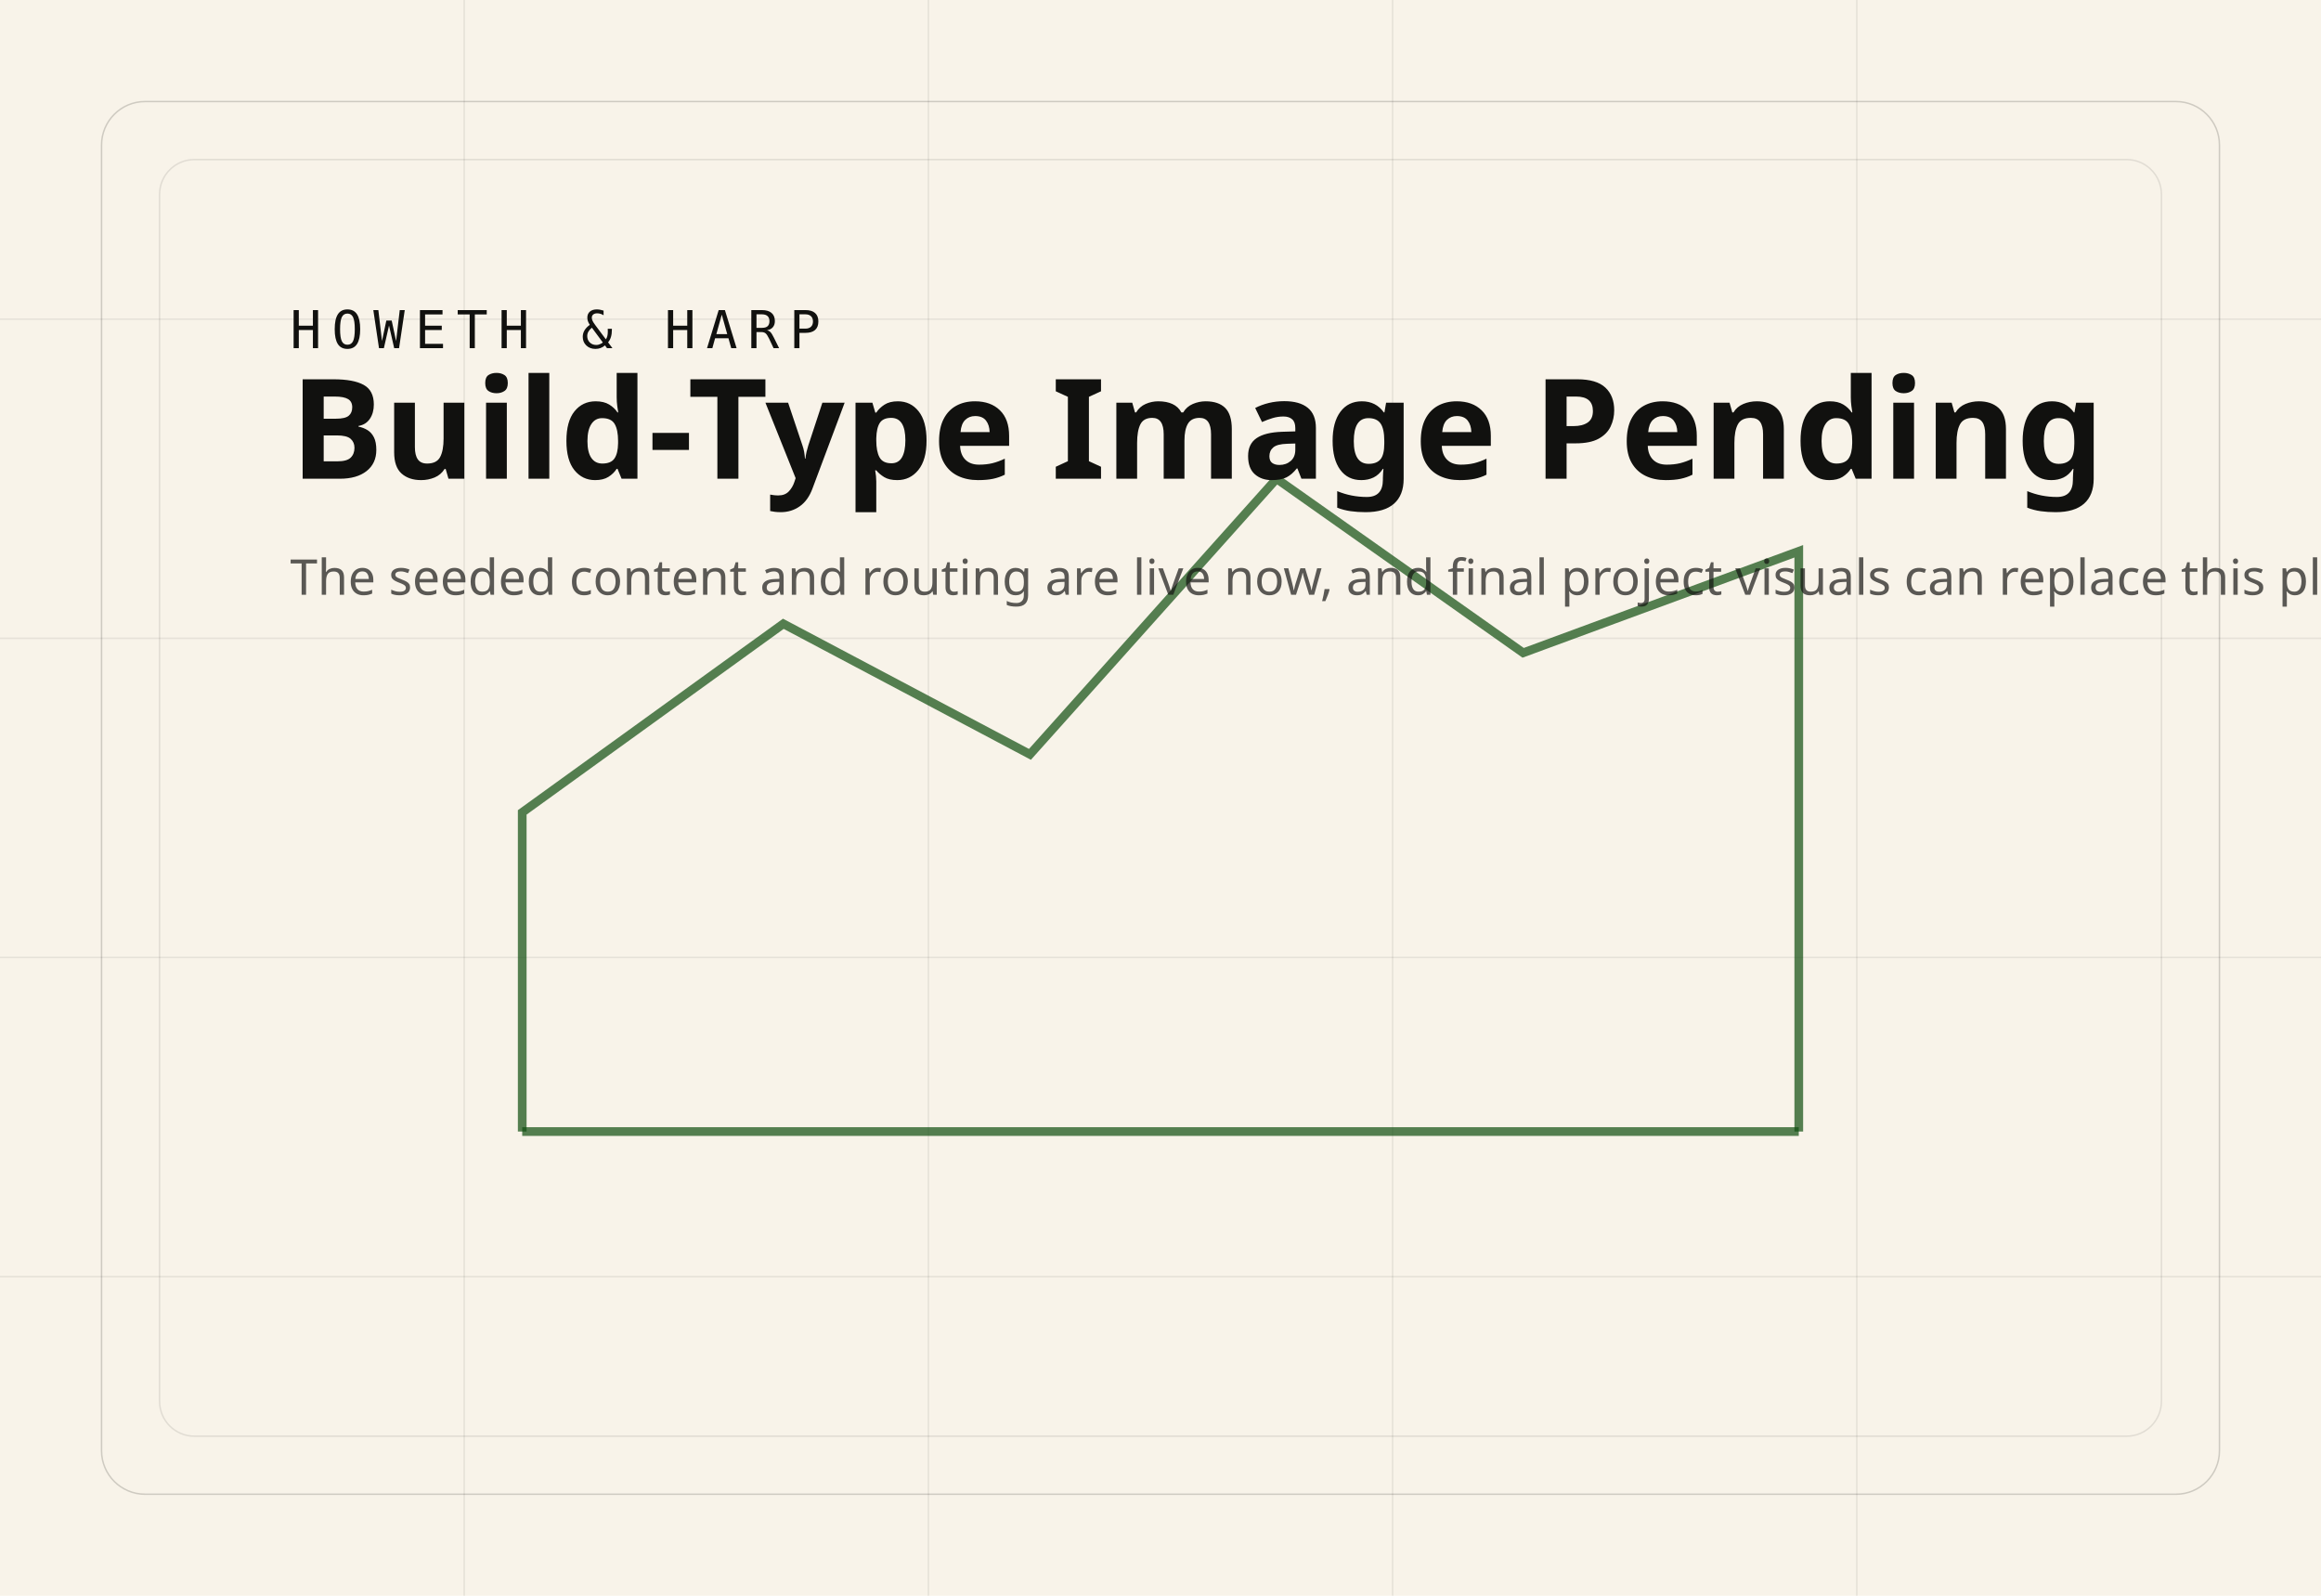
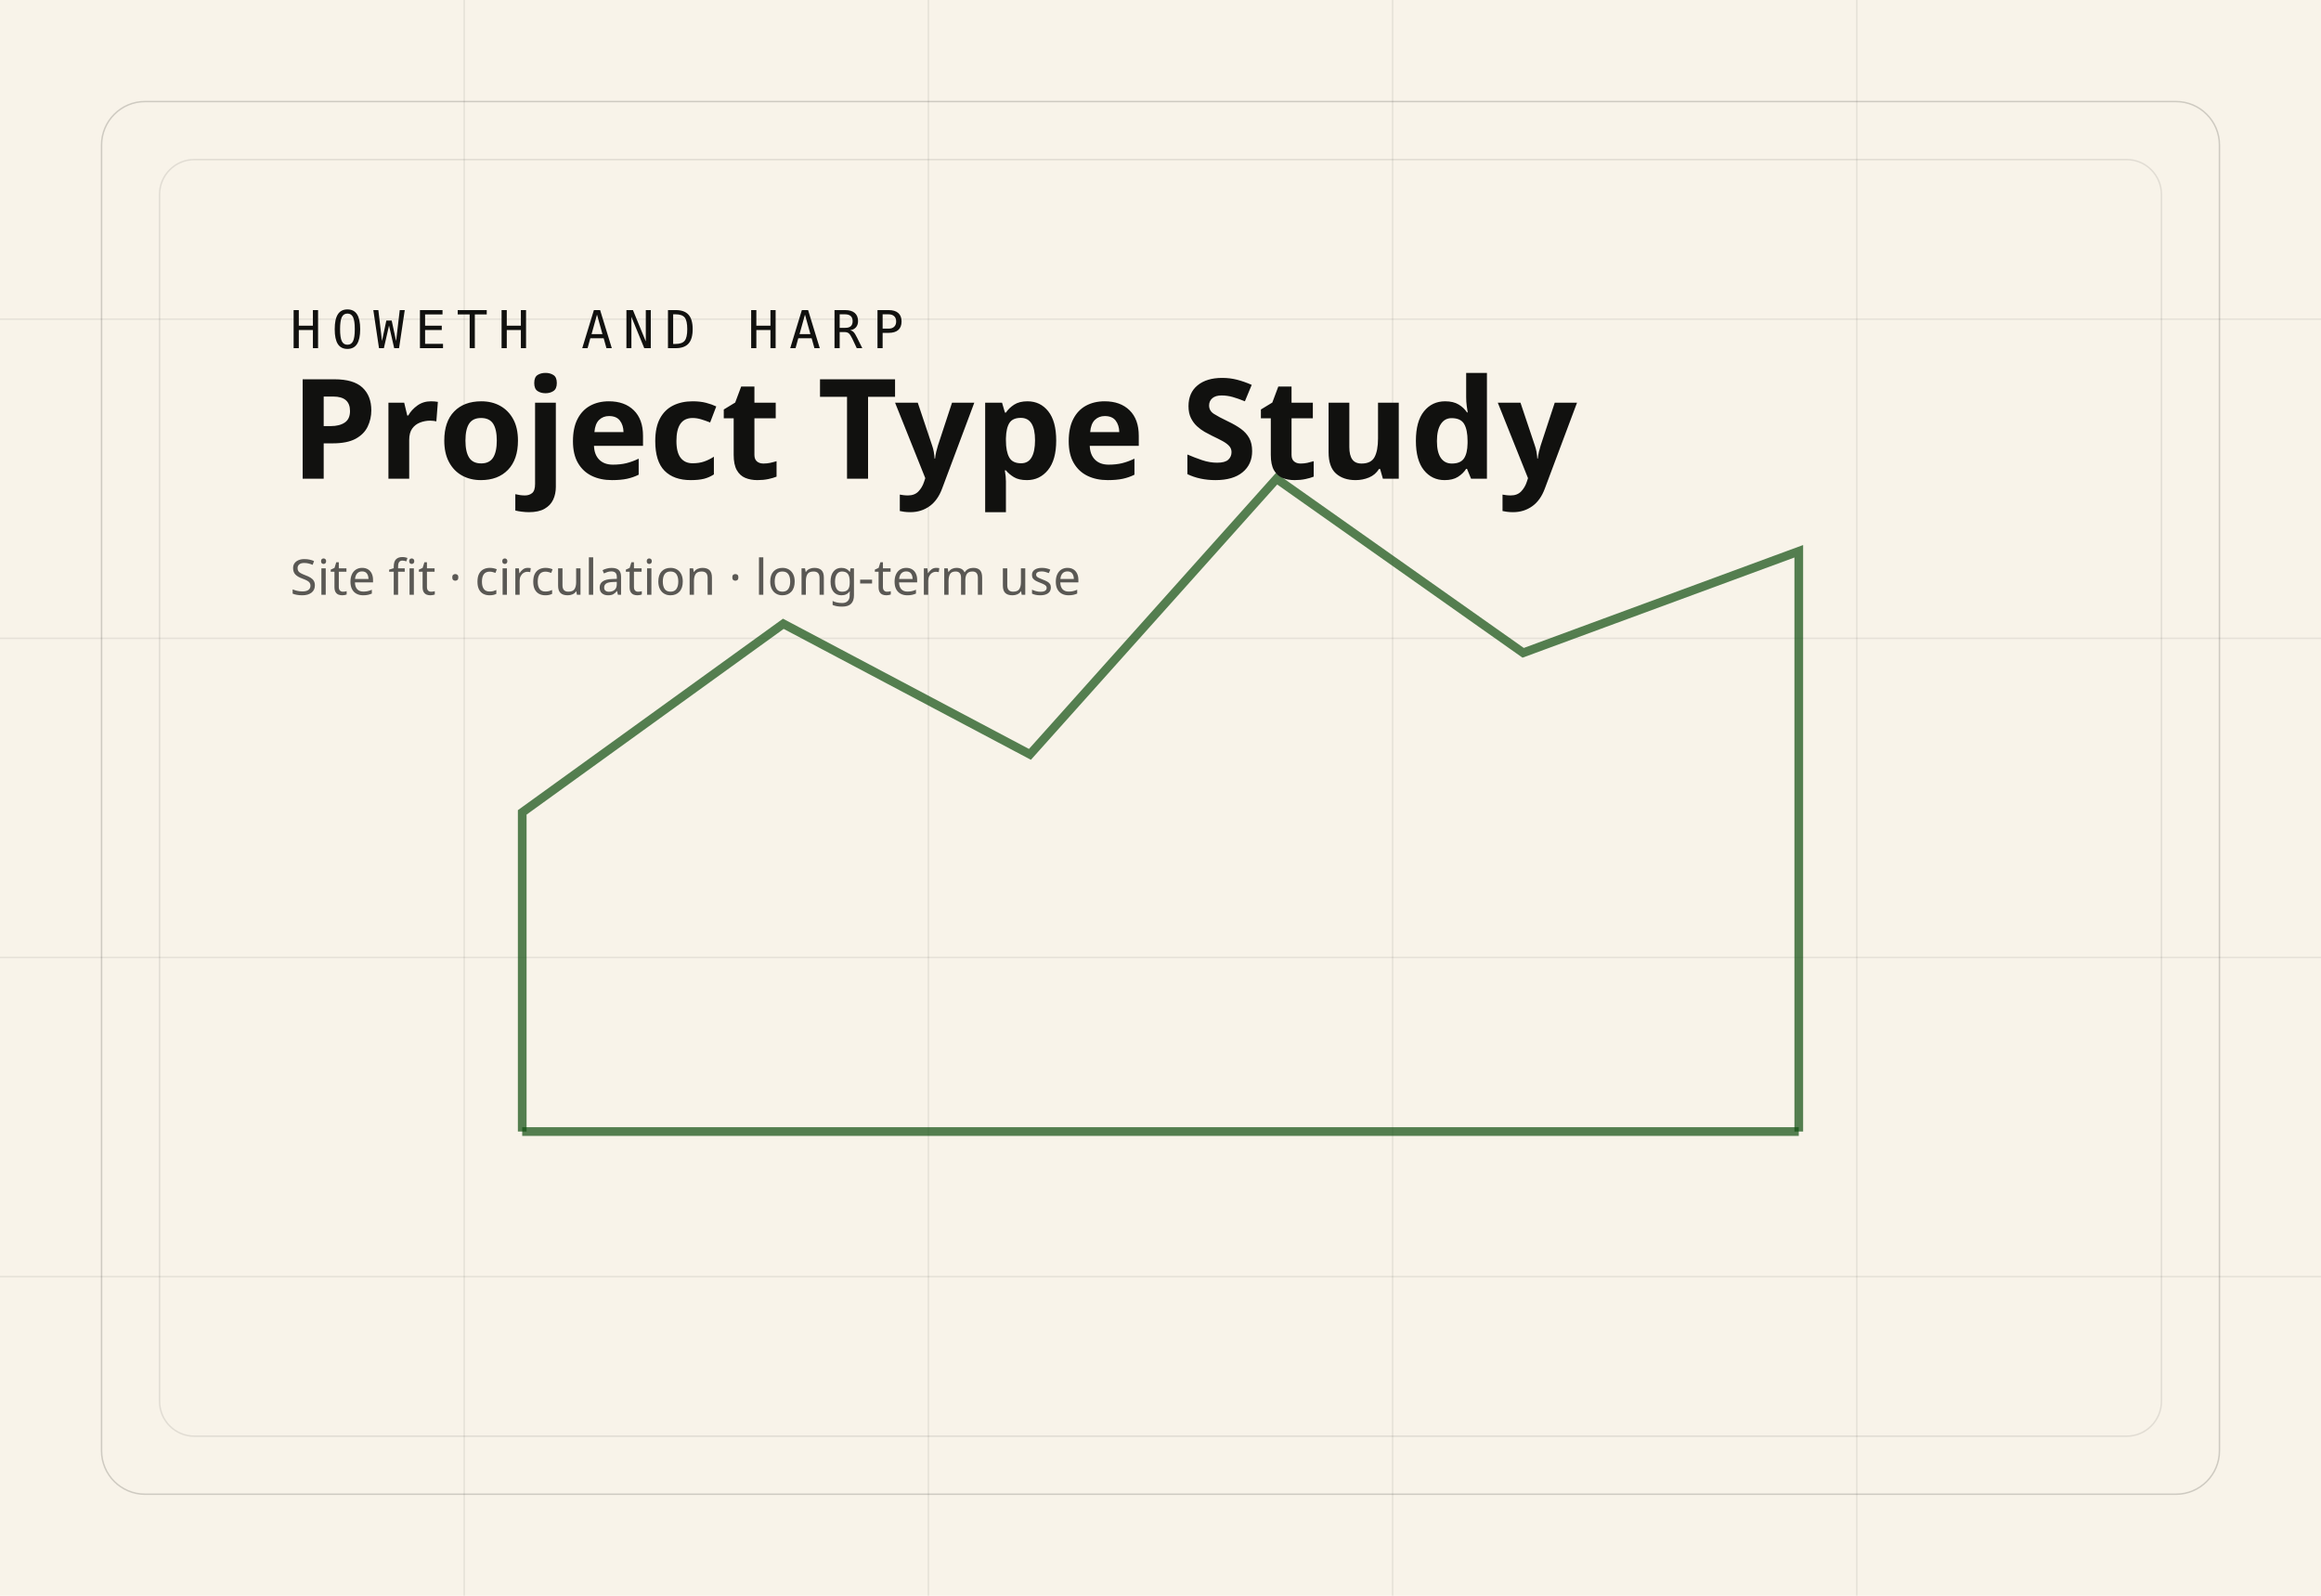
<svg xmlns="http://www.w3.org/2000/svg" viewBox="0 0 1600 1100" role="img" aria-labelledby="title desc">
  <rect width="1600" height="1100" fill="#f8f3e9" />
  <rect x="70" y="70" width="1460" height="960" rx="30" fill="none" stroke="#11110f" stroke-opacity=".18" />
  <rect x="110" y="110" width="1380" height="880" rx="24" fill="none" stroke="#11110f" stroke-opacity=".1" />
  <g stroke="#11110f" stroke-opacity=".08">
    <path d="M0 220h1600" />
    <path d="M0 440h1600" />
    <path d="M0 660h1600" />
    <path d="M0 880h1600" />
    <path d="M320 0v1100" />
    <path d="M640 0v1100" />
    <path d="M960 0v1100" />
    <path d="M1280 0v1100" />
  </g>
  <g fill="none" stroke="#0f4d0f" stroke-width="6" stroke-opacity=".7">
    <path d="M360 780v-220l180-130 170 90 170-190 170 120 190-70 0 400" />
    <path d="M360 780h880" />
  </g>
  <g fill="#11110f">
-     <text x="200" y="240" font-family="'IBM Plex Mono', monospace" font-size="36" letter-spacing="7" text-transform="uppercase">HOWETH &amp; HARP</text>
-     <text x="200" y="330" font-family="'IBM Plex Sans', sans-serif" font-size="96" font-weight="600">Build-Type Image Pending</text>
-     <text x="200" y="410" font-family="'IBM Plex Sans', sans-serif" font-size="34" fill-opacity=".68">The seeded content and routing are live now, and final project visuals can replace this placeholder later.</text>
+     <text x="200" y="240" font-family="'IBM Plex Mono', monospace" font-size="36" letter-spacing="7" text-transform="uppercase">HOWETH AND HARP</text>
+     <text x="200" y="330" font-family="'IBM Plex Sans', sans-serif" font-size="96" font-weight="600">Project Type Study</text>
+     <text x="200" y="410" font-family="'IBM Plex Sans', sans-serif" font-size="34" fill-opacity=".68">Site fit · circulation · long-term use</text>
  </g>
</svg>
